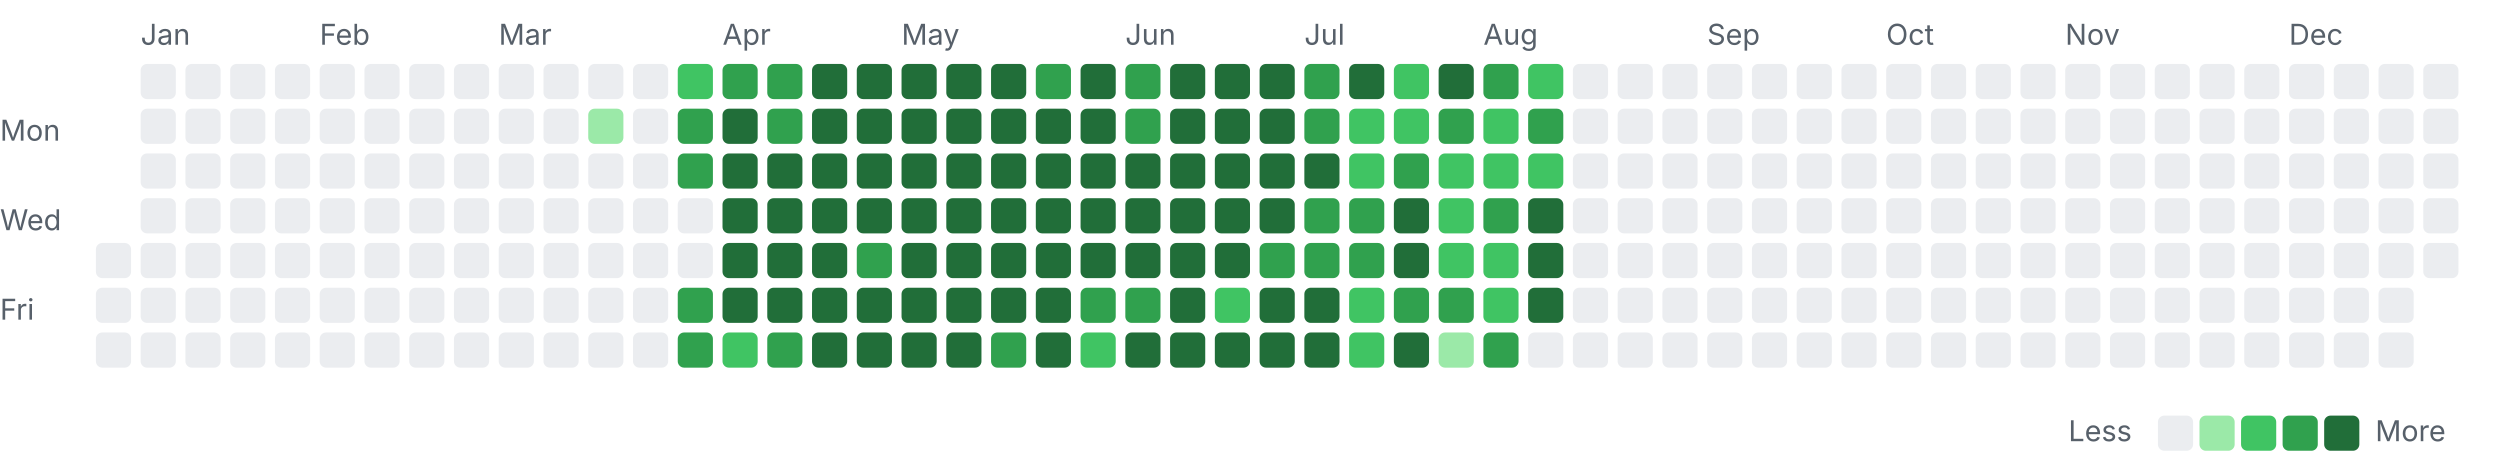
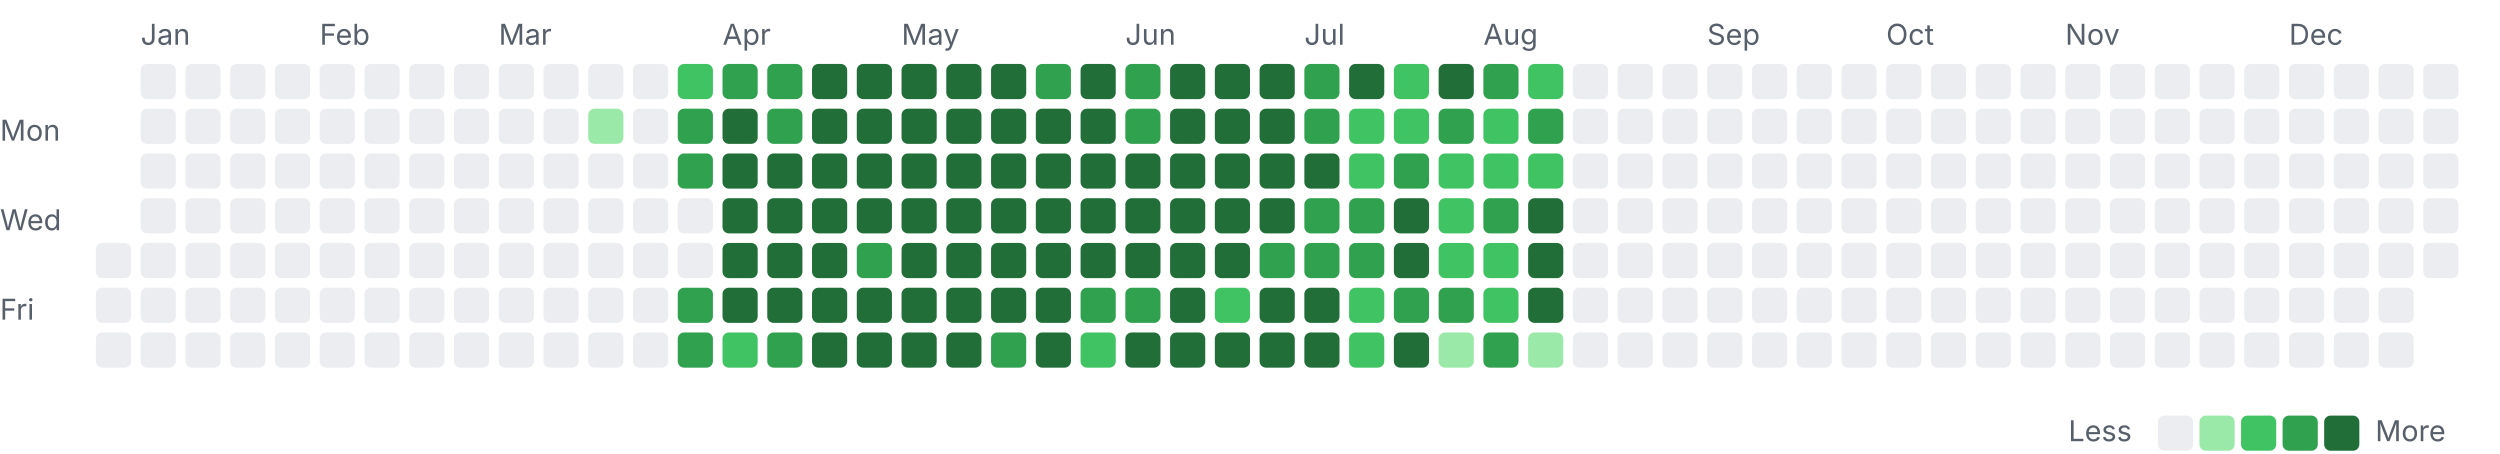
<svg xmlns="http://www.w3.org/2000/svg" width="782" height="142" viewBox="0 0 782 142">
  <style>.l0{fill:#ebedf0}.l1{fill:#9be9a8}.l2{fill:#40c463}.l3{fill:#30a14e}.l4{fill:#216e39} .lbl{fill:#57606a;font:9px -apple-system,Segoe UI,sans-serif}@media(prefers-color-scheme:dark){.l0{fill:#161b22}.l1{fill:#0e4429}.l2{fill:#006d32}.l3{fill:#26a641}.l4{fill:#39d353} .lbl{fill:#8b949e}}</style>
  <text class="lbl" x="44" y="14">Jan</text>
  <text class="lbl" x="100" y="14">Feb</text>
  <text class="lbl" x="156" y="14">Mar</text>
  <text class="lbl" x="226" y="14">Apr</text>
  <text class="lbl" x="282" y="14">May</text>
  <text class="lbl" x="352" y="14">Jun</text>
  <text class="lbl" x="408" y="14">Jul</text>
  <text class="lbl" x="464" y="14">Aug</text>
  <text class="lbl" x="534" y="14">Sep</text>
  <text class="lbl" x="590" y="14">Oct</text>
  <text class="lbl" x="646" y="14">Nov</text>
  <text class="lbl" x="716" y="14">Dec</text>
  <text class="lbl" x="0" y="44">Mon</text>
  <text class="lbl" x="0" y="72">Wed</text>
  <text class="lbl" x="0" y="100">Fri</text>
  <rect class="l0" x="30" y="76" width="11" height="11" rx="2" />
  <rect class="l0" x="30" y="90" width="11" height="11" rx="2" />
  <rect class="l0" x="30" y="104" width="11" height="11" rx="2" />
  <rect class="l0" x="44" y="20" width="11" height="11" rx="2" />
  <rect class="l0" x="44" y="34" width="11" height="11" rx="2" />
  <rect class="l0" x="44" y="48" width="11" height="11" rx="2" />
  <rect class="l0" x="44" y="62" width="11" height="11" rx="2" />
  <rect class="l0" x="44" y="76" width="11" height="11" rx="2" />
  <rect class="l0" x="44" y="90" width="11" height="11" rx="2" />
  <rect class="l0" x="44" y="104" width="11" height="11" rx="2" />
  <rect class="l0" x="58" y="20" width="11" height="11" rx="2" />
  <rect class="l0" x="58" y="34" width="11" height="11" rx="2" />
  <rect class="l0" x="58" y="48" width="11" height="11" rx="2" />
  <rect class="l0" x="58" y="62" width="11" height="11" rx="2" />
  <rect class="l0" x="58" y="76" width="11" height="11" rx="2" />
  <rect class="l0" x="58" y="90" width="11" height="11" rx="2" />
  <rect class="l0" x="58" y="104" width="11" height="11" rx="2" />
  <rect class="l0" x="72" y="20" width="11" height="11" rx="2" />
  <rect class="l0" x="72" y="34" width="11" height="11" rx="2" />
  <rect class="l0" x="72" y="48" width="11" height="11" rx="2" />
  <rect class="l0" x="72" y="62" width="11" height="11" rx="2" />
  <rect class="l0" x="72" y="76" width="11" height="11" rx="2" />
  <rect class="l0" x="72" y="90" width="11" height="11" rx="2" />
  <rect class="l0" x="72" y="104" width="11" height="11" rx="2" />
  <rect class="l0" x="86" y="20" width="11" height="11" rx="2" />
  <rect class="l0" x="86" y="34" width="11" height="11" rx="2" />
  <rect class="l0" x="86" y="48" width="11" height="11" rx="2" />
  <rect class="l0" x="86" y="62" width="11" height="11" rx="2" />
  <rect class="l0" x="86" y="76" width="11" height="11" rx="2" />
  <rect class="l0" x="86" y="90" width="11" height="11" rx="2" />
  <rect class="l0" x="86" y="104" width="11" height="11" rx="2" />
  <rect class="l0" x="100" y="20" width="11" height="11" rx="2" />
  <rect class="l0" x="100" y="34" width="11" height="11" rx="2" />
  <rect class="l0" x="100" y="48" width="11" height="11" rx="2" />
  <rect class="l0" x="100" y="62" width="11" height="11" rx="2" />
  <rect class="l0" x="100" y="76" width="11" height="11" rx="2" />
  <rect class="l0" x="100" y="90" width="11" height="11" rx="2" />
  <rect class="l0" x="100" y="104" width="11" height="11" rx="2" />
  <rect class="l0" x="114" y="20" width="11" height="11" rx="2" />
  <rect class="l0" x="114" y="34" width="11" height="11" rx="2" />
  <rect class="l0" x="114" y="48" width="11" height="11" rx="2" />
  <rect class="l0" x="114" y="62" width="11" height="11" rx="2" />
  <rect class="l0" x="114" y="76" width="11" height="11" rx="2" />
  <rect class="l0" x="114" y="90" width="11" height="11" rx="2" />
  <rect class="l0" x="114" y="104" width="11" height="11" rx="2" />
  <rect class="l0" x="128" y="20" width="11" height="11" rx="2" />
  <rect class="l0" x="128" y="34" width="11" height="11" rx="2" />
  <rect class="l0" x="128" y="48" width="11" height="11" rx="2" />
  <rect class="l0" x="128" y="62" width="11" height="11" rx="2" />
  <rect class="l0" x="128" y="76" width="11" height="11" rx="2" />
  <rect class="l0" x="128" y="90" width="11" height="11" rx="2" />
  <rect class="l0" x="128" y="104" width="11" height="11" rx="2" />
  <rect class="l0" x="142" y="20" width="11" height="11" rx="2" />
  <rect class="l0" x="142" y="34" width="11" height="11" rx="2" />
  <rect class="l0" x="142" y="48" width="11" height="11" rx="2" />
  <rect class="l0" x="142" y="62" width="11" height="11" rx="2" />
  <rect class="l0" x="142" y="76" width="11" height="11" rx="2" />
  <rect class="l0" x="142" y="90" width="11" height="11" rx="2" />
  <rect class="l0" x="142" y="104" width="11" height="11" rx="2" />
  <rect class="l0" x="156" y="20" width="11" height="11" rx="2" />
  <rect class="l0" x="156" y="34" width="11" height="11" rx="2" />
  <rect class="l0" x="156" y="48" width="11" height="11" rx="2" />
  <rect class="l0" x="156" y="62" width="11" height="11" rx="2" />
  <rect class="l0" x="156" y="76" width="11" height="11" rx="2" />
  <rect class="l0" x="156" y="90" width="11" height="11" rx="2" />
  <rect class="l0" x="156" y="104" width="11" height="11" rx="2" />
  <rect class="l0" x="170" y="20" width="11" height="11" rx="2" />
  <rect class="l0" x="170" y="34" width="11" height="11" rx="2" />
  <rect class="l0" x="170" y="48" width="11" height="11" rx="2" />
  <rect class="l0" x="170" y="62" width="11" height="11" rx="2" />
  <rect class="l0" x="170" y="76" width="11" height="11" rx="2" />
  <rect class="l0" x="170" y="90" width="11" height="11" rx="2" />
  <rect class="l0" x="170" y="104" width="11" height="11" rx="2" />
  <rect class="l0" x="184" y="20" width="11" height="11" rx="2" />
  <rect class="l1" x="184" y="34" width="11" height="11" rx="2" />
  <rect class="l0" x="184" y="48" width="11" height="11" rx="2" />
  <rect class="l0" x="184" y="62" width="11" height="11" rx="2" />
  <rect class="l0" x="184" y="76" width="11" height="11" rx="2" />
  <rect class="l0" x="184" y="90" width="11" height="11" rx="2" />
  <rect class="l0" x="184" y="104" width="11" height="11" rx="2" />
  <rect class="l0" x="198" y="20" width="11" height="11" rx="2" />
  <rect class="l0" x="198" y="34" width="11" height="11" rx="2" />
  <rect class="l0" x="198" y="48" width="11" height="11" rx="2" />
  <rect class="l0" x="198" y="62" width="11" height="11" rx="2" />
  <rect class="l0" x="198" y="76" width="11" height="11" rx="2" />
  <rect class="l0" x="198" y="90" width="11" height="11" rx="2" />
  <rect class="l0" x="198" y="104" width="11" height="11" rx="2" />
  <rect class="l2" x="212" y="20" width="11" height="11" rx="2" />
  <rect class="l3" x="212" y="34" width="11" height="11" rx="2" />
  <rect class="l3" x="212" y="48" width="11" height="11" rx="2" />
  <rect class="l0" x="212" y="62" width="11" height="11" rx="2" />
  <rect class="l0" x="212" y="76" width="11" height="11" rx="2" />
  <rect class="l3" x="212" y="90" width="11" height="11" rx="2" />
  <rect class="l3" x="212" y="104" width="11" height="11" rx="2" />
  <rect class="l3" x="226" y="20" width="11" height="11" rx="2" />
  <rect class="l4" x="226" y="34" width="11" height="11" rx="2" />
  <rect class="l4" x="226" y="48" width="11" height="11" rx="2" />
  <rect class="l4" x="226" y="62" width="11" height="11" rx="2" />
  <rect class="l4" x="226" y="76" width="11" height="11" rx="2" />
  <rect class="l4" x="226" y="90" width="11" height="11" rx="2" />
  <rect class="l2" x="226" y="104" width="11" height="11" rx="2" />
  <rect class="l3" x="240" y="20" width="11" height="11" rx="2" />
  <rect class="l3" x="240" y="34" width="11" height="11" rx="2" />
  <rect class="l4" x="240" y="48" width="11" height="11" rx="2" />
  <rect class="l4" x="240" y="62" width="11" height="11" rx="2" />
  <rect class="l4" x="240" y="76" width="11" height="11" rx="2" />
  <rect class="l4" x="240" y="90" width="11" height="11" rx="2" />
  <rect class="l3" x="240" y="104" width="11" height="11" rx="2" />
  <rect class="l4" x="254" y="20" width="11" height="11" rx="2" />
  <rect class="l4" x="254" y="34" width="11" height="11" rx="2" />
  <rect class="l4" x="254" y="48" width="11" height="11" rx="2" />
  <rect class="l4" x="254" y="62" width="11" height="11" rx="2" />
  <rect class="l4" x="254" y="76" width="11" height="11" rx="2" />
  <rect class="l4" x="254" y="90" width="11" height="11" rx="2" />
  <rect class="l4" x="254" y="104" width="11" height="11" rx="2" />
  <rect class="l4" x="268" y="20" width="11" height="11" rx="2" />
  <rect class="l4" x="268" y="34" width="11" height="11" rx="2" />
  <rect class="l4" x="268" y="48" width="11" height="11" rx="2" />
  <rect class="l4" x="268" y="62" width="11" height="11" rx="2" />
  <rect class="l3" x="268" y="76" width="11" height="11" rx="2" />
  <rect class="l4" x="268" y="90" width="11" height="11" rx="2" />
  <rect class="l4" x="268" y="104" width="11" height="11" rx="2" />
  <rect class="l4" x="282" y="20" width="11" height="11" rx="2" />
  <rect class="l4" x="282" y="34" width="11" height="11" rx="2" />
  <rect class="l4" x="282" y="48" width="11" height="11" rx="2" />
  <rect class="l4" x="282" y="62" width="11" height="11" rx="2" />
  <rect class="l4" x="282" y="76" width="11" height="11" rx="2" />
  <rect class="l4" x="282" y="90" width="11" height="11" rx="2" />
  <rect class="l4" x="282" y="104" width="11" height="11" rx="2" />
  <rect class="l4" x="296" y="20" width="11" height="11" rx="2" />
  <rect class="l4" x="296" y="34" width="11" height="11" rx="2" />
  <rect class="l4" x="296" y="48" width="11" height="11" rx="2" />
  <rect class="l4" x="296" y="62" width="11" height="11" rx="2" />
  <rect class="l4" x="296" y="76" width="11" height="11" rx="2" />
  <rect class="l4" x="296" y="90" width="11" height="11" rx="2" />
  <rect class="l4" x="296" y="104" width="11" height="11" rx="2" />
  <rect class="l4" x="310" y="20" width="11" height="11" rx="2" />
  <rect class="l4" x="310" y="34" width="11" height="11" rx="2" />
  <rect class="l4" x="310" y="48" width="11" height="11" rx="2" />
  <rect class="l4" x="310" y="62" width="11" height="11" rx="2" />
  <rect class="l4" x="310" y="76" width="11" height="11" rx="2" />
  <rect class="l4" x="310" y="90" width="11" height="11" rx="2" />
  <rect class="l3" x="310" y="104" width="11" height="11" rx="2" />
  <rect class="l3" x="324" y="20" width="11" height="11" rx="2" />
  <rect class="l4" x="324" y="34" width="11" height="11" rx="2" />
  <rect class="l4" x="324" y="48" width="11" height="11" rx="2" />
  <rect class="l4" x="324" y="62" width="11" height="11" rx="2" />
  <rect class="l4" x="324" y="76" width="11" height="11" rx="2" />
  <rect class="l4" x="324" y="90" width="11" height="11" rx="2" />
  <rect class="l4" x="324" y="104" width="11" height="11" rx="2" />
  <rect class="l4" x="338" y="20" width="11" height="11" rx="2" />
  <rect class="l4" x="338" y="34" width="11" height="11" rx="2" />
  <rect class="l4" x="338" y="48" width="11" height="11" rx="2" />
  <rect class="l4" x="338" y="62" width="11" height="11" rx="2" />
  <rect class="l4" x="338" y="76" width="11" height="11" rx="2" />
  <rect class="l3" x="338" y="90" width="11" height="11" rx="2" />
  <rect class="l2" x="338" y="104" width="11" height="11" rx="2" />
  <rect class="l3" x="352" y="20" width="11" height="11" rx="2" />
  <rect class="l3" x="352" y="34" width="11" height="11" rx="2" />
  <rect class="l4" x="352" y="48" width="11" height="11" rx="2" />
  <rect class="l4" x="352" y="62" width="11" height="11" rx="2" />
  <rect class="l4" x="352" y="76" width="11" height="11" rx="2" />
  <rect class="l3" x="352" y="90" width="11" height="11" rx="2" />
  <rect class="l4" x="352" y="104" width="11" height="11" rx="2" />
  <rect class="l4" x="366" y="20" width="11" height="11" rx="2" />
  <rect class="l4" x="366" y="34" width="11" height="11" rx="2" />
  <rect class="l4" x="366" y="48" width="11" height="11" rx="2" />
  <rect class="l4" x="366" y="62" width="11" height="11" rx="2" />
  <rect class="l4" x="366" y="76" width="11" height="11" rx="2" />
  <rect class="l4" x="366" y="90" width="11" height="11" rx="2" />
  <rect class="l4" x="366" y="104" width="11" height="11" rx="2" />
  <rect class="l4" x="380" y="20" width="11" height="11" rx="2" />
  <rect class="l4" x="380" y="34" width="11" height="11" rx="2" />
  <rect class="l4" x="380" y="48" width="11" height="11" rx="2" />
  <rect class="l4" x="380" y="62" width="11" height="11" rx="2" />
  <rect class="l4" x="380" y="76" width="11" height="11" rx="2" />
  <rect class="l2" x="380" y="90" width="11" height="11" rx="2" />
  <rect class="l4" x="380" y="104" width="11" height="11" rx="2" />
  <rect class="l4" x="394" y="20" width="11" height="11" rx="2" />
  <rect class="l4" x="394" y="34" width="11" height="11" rx="2" />
  <rect class="l4" x="394" y="48" width="11" height="11" rx="2" />
  <rect class="l4" x="394" y="62" width="11" height="11" rx="2" />
  <rect class="l3" x="394" y="76" width="11" height="11" rx="2" />
  <rect class="l4" x="394" y="90" width="11" height="11" rx="2" />
  <rect class="l4" x="394" y="104" width="11" height="11" rx="2" />
  <rect class="l3" x="408" y="20" width="11" height="11" rx="2" />
  <rect class="l3" x="408" y="34" width="11" height="11" rx="2" />
  <rect class="l4" x="408" y="48" width="11" height="11" rx="2" />
  <rect class="l3" x="408" y="62" width="11" height="11" rx="2" />
  <rect class="l3" x="408" y="76" width="11" height="11" rx="2" />
  <rect class="l4" x="408" y="90" width="11" height="11" rx="2" />
  <rect class="l4" x="408" y="104" width="11" height="11" rx="2" />
  <rect class="l4" x="422" y="20" width="11" height="11" rx="2" />
  <rect class="l2" x="422" y="34" width="11" height="11" rx="2" />
  <rect class="l2" x="422" y="48" width="11" height="11" rx="2" />
  <rect class="l3" x="422" y="62" width="11" height="11" rx="2" />
  <rect class="l3" x="422" y="76" width="11" height="11" rx="2" />
  <rect class="l2" x="422" y="90" width="11" height="11" rx="2" />
  <rect class="l2" x="422" y="104" width="11" height="11" rx="2" />
  <rect class="l2" x="436" y="20" width="11" height="11" rx="2" />
  <rect class="l2" x="436" y="34" width="11" height="11" rx="2" />
  <rect class="l3" x="436" y="48" width="11" height="11" rx="2" />
  <rect class="l4" x="436" y="62" width="11" height="11" rx="2" />
  <rect class="l4" x="436" y="76" width="11" height="11" rx="2" />
  <rect class="l3" x="436" y="90" width="11" height="11" rx="2" />
  <rect class="l4" x="436" y="104" width="11" height="11" rx="2" />
  <rect class="l4" x="450" y="20" width="11" height="11" rx="2" />
  <rect class="l3" x="450" y="34" width="11" height="11" rx="2" />
  <rect class="l2" x="450" y="48" width="11" height="11" rx="2" />
  <rect class="l2" x="450" y="62" width="11" height="11" rx="2" />
  <rect class="l2" x="450" y="76" width="11" height="11" rx="2" />
  <rect class="l3" x="450" y="90" width="11" height="11" rx="2" />
  <rect class="l1" x="450" y="104" width="11" height="11" rx="2" />
  <rect class="l3" x="464" y="20" width="11" height="11" rx="2" />
  <rect class="l2" x="464" y="34" width="11" height="11" rx="2" />
  <rect class="l2" x="464" y="48" width="11" height="11" rx="2" />
  <rect class="l3" x="464" y="62" width="11" height="11" rx="2" />
  <rect class="l2" x="464" y="76" width="11" height="11" rx="2" />
  <rect class="l2" x="464" y="90" width="11" height="11" rx="2" />
  <rect class="l3" x="464" y="104" width="11" height="11" rx="2" />
  <rect class="l2" x="478" y="20" width="11" height="11" rx="2" />
  <rect class="l3" x="478" y="34" width="11" height="11" rx="2" />
  <rect class="l2" x="478" y="48" width="11" height="11" rx="2" />
  <rect class="l4" x="478" y="62" width="11" height="11" rx="2" />
  <rect class="l4" x="478" y="76" width="11" height="11" rx="2" />
  <rect class="l4" x="478" y="90" width="11" height="11" rx="2" />
-   <rect class="l0" x="478" y="104" width="11" height="11" rx="2" />
+   <rect class="l1" x="478" y="104" width="11" height="11" rx="2" />
  <rect class="l0" x="492" y="20" width="11" height="11" rx="2" />
  <rect class="l0" x="492" y="34" width="11" height="11" rx="2" />
  <rect class="l0" x="492" y="48" width="11" height="11" rx="2" />
  <rect class="l0" x="492" y="62" width="11" height="11" rx="2" />
  <rect class="l0" x="492" y="76" width="11" height="11" rx="2" />
  <rect class="l0" x="492" y="90" width="11" height="11" rx="2" />
  <rect class="l0" x="492" y="104" width="11" height="11" rx="2" />
  <rect class="l0" x="506" y="20" width="11" height="11" rx="2" />
  <rect class="l0" x="506" y="34" width="11" height="11" rx="2" />
  <rect class="l0" x="506" y="48" width="11" height="11" rx="2" />
  <rect class="l0" x="506" y="62" width="11" height="11" rx="2" />
  <rect class="l0" x="506" y="76" width="11" height="11" rx="2" />
  <rect class="l0" x="506" y="90" width="11" height="11" rx="2" />
  <rect class="l0" x="506" y="104" width="11" height="11" rx="2" />
  <rect class="l0" x="520" y="20" width="11" height="11" rx="2" />
  <rect class="l0" x="520" y="34" width="11" height="11" rx="2" />
  <rect class="l0" x="520" y="48" width="11" height="11" rx="2" />
  <rect class="l0" x="520" y="62" width="11" height="11" rx="2" />
  <rect class="l0" x="520" y="76" width="11" height="11" rx="2" />
  <rect class="l0" x="520" y="90" width="11" height="11" rx="2" />
  <rect class="l0" x="520" y="104" width="11" height="11" rx="2" />
  <rect class="l0" x="534" y="20" width="11" height="11" rx="2" />
  <rect class="l0" x="534" y="34" width="11" height="11" rx="2" />
  <rect class="l0" x="534" y="48" width="11" height="11" rx="2" />
  <rect class="l0" x="534" y="62" width="11" height="11" rx="2" />
  <rect class="l0" x="534" y="76" width="11" height="11" rx="2" />
  <rect class="l0" x="534" y="90" width="11" height="11" rx="2" />
  <rect class="l0" x="534" y="104" width="11" height="11" rx="2" />
  <rect class="l0" x="548" y="20" width="11" height="11" rx="2" />
  <rect class="l0" x="548" y="34" width="11" height="11" rx="2" />
  <rect class="l0" x="548" y="48" width="11" height="11" rx="2" />
  <rect class="l0" x="548" y="62" width="11" height="11" rx="2" />
  <rect class="l0" x="548" y="76" width="11" height="11" rx="2" />
  <rect class="l0" x="548" y="90" width="11" height="11" rx="2" />
  <rect class="l0" x="548" y="104" width="11" height="11" rx="2" />
  <rect class="l0" x="562" y="20" width="11" height="11" rx="2" />
  <rect class="l0" x="562" y="34" width="11" height="11" rx="2" />
  <rect class="l0" x="562" y="48" width="11" height="11" rx="2" />
  <rect class="l0" x="562" y="62" width="11" height="11" rx="2" />
  <rect class="l0" x="562" y="76" width="11" height="11" rx="2" />
  <rect class="l0" x="562" y="90" width="11" height="11" rx="2" />
  <rect class="l0" x="562" y="104" width="11" height="11" rx="2" />
  <rect class="l0" x="576" y="20" width="11" height="11" rx="2" />
  <rect class="l0" x="576" y="34" width="11" height="11" rx="2" />
  <rect class="l0" x="576" y="48" width="11" height="11" rx="2" />
  <rect class="l0" x="576" y="62" width="11" height="11" rx="2" />
  <rect class="l0" x="576" y="76" width="11" height="11" rx="2" />
  <rect class="l0" x="576" y="90" width="11" height="11" rx="2" />
  <rect class="l0" x="576" y="104" width="11" height="11" rx="2" />
  <rect class="l0" x="590" y="20" width="11" height="11" rx="2" />
  <rect class="l0" x="590" y="34" width="11" height="11" rx="2" />
  <rect class="l0" x="590" y="48" width="11" height="11" rx="2" />
  <rect class="l0" x="590" y="62" width="11" height="11" rx="2" />
  <rect class="l0" x="590" y="76" width="11" height="11" rx="2" />
  <rect class="l0" x="590" y="90" width="11" height="11" rx="2" />
  <rect class="l0" x="590" y="104" width="11" height="11" rx="2" />
  <rect class="l0" x="604" y="20" width="11" height="11" rx="2" />
  <rect class="l0" x="604" y="34" width="11" height="11" rx="2" />
  <rect class="l0" x="604" y="48" width="11" height="11" rx="2" />
  <rect class="l0" x="604" y="62" width="11" height="11" rx="2" />
  <rect class="l0" x="604" y="76" width="11" height="11" rx="2" />
  <rect class="l0" x="604" y="90" width="11" height="11" rx="2" />
  <rect class="l0" x="604" y="104" width="11" height="11" rx="2" />
  <rect class="l0" x="618" y="20" width="11" height="11" rx="2" />
  <rect class="l0" x="618" y="34" width="11" height="11" rx="2" />
  <rect class="l0" x="618" y="48" width="11" height="11" rx="2" />
  <rect class="l0" x="618" y="62" width="11" height="11" rx="2" />
  <rect class="l0" x="618" y="76" width="11" height="11" rx="2" />
  <rect class="l0" x="618" y="90" width="11" height="11" rx="2" />
  <rect class="l0" x="618" y="104" width="11" height="11" rx="2" />
  <rect class="l0" x="632" y="20" width="11" height="11" rx="2" />
  <rect class="l0" x="632" y="34" width="11" height="11" rx="2" />
  <rect class="l0" x="632" y="48" width="11" height="11" rx="2" />
  <rect class="l0" x="632" y="62" width="11" height="11" rx="2" />
  <rect class="l0" x="632" y="76" width="11" height="11" rx="2" />
  <rect class="l0" x="632" y="90" width="11" height="11" rx="2" />
  <rect class="l0" x="632" y="104" width="11" height="11" rx="2" />
  <rect class="l0" x="646" y="20" width="11" height="11" rx="2" />
  <rect class="l0" x="646" y="34" width="11" height="11" rx="2" />
  <rect class="l0" x="646" y="48" width="11" height="11" rx="2" />
  <rect class="l0" x="646" y="62" width="11" height="11" rx="2" />
  <rect class="l0" x="646" y="76" width="11" height="11" rx="2" />
  <rect class="l0" x="646" y="90" width="11" height="11" rx="2" />
  <rect class="l0" x="646" y="104" width="11" height="11" rx="2" />
  <rect class="l0" x="660" y="20" width="11" height="11" rx="2" />
  <rect class="l0" x="660" y="34" width="11" height="11" rx="2" />
  <rect class="l0" x="660" y="48" width="11" height="11" rx="2" />
  <rect class="l0" x="660" y="62" width="11" height="11" rx="2" />
  <rect class="l0" x="660" y="76" width="11" height="11" rx="2" />
  <rect class="l0" x="660" y="90" width="11" height="11" rx="2" />
  <rect class="l0" x="660" y="104" width="11" height="11" rx="2" />
  <rect class="l0" x="674" y="20" width="11" height="11" rx="2" />
  <rect class="l0" x="674" y="34" width="11" height="11" rx="2" />
  <rect class="l0" x="674" y="48" width="11" height="11" rx="2" />
  <rect class="l0" x="674" y="62" width="11" height="11" rx="2" />
  <rect class="l0" x="674" y="76" width="11" height="11" rx="2" />
  <rect class="l0" x="674" y="90" width="11" height="11" rx="2" />
  <rect class="l0" x="674" y="104" width="11" height="11" rx="2" />
  <rect class="l0" x="688" y="20" width="11" height="11" rx="2" />
  <rect class="l0" x="688" y="34" width="11" height="11" rx="2" />
  <rect class="l0" x="688" y="48" width="11" height="11" rx="2" />
  <rect class="l0" x="688" y="62" width="11" height="11" rx="2" />
  <rect class="l0" x="688" y="76" width="11" height="11" rx="2" />
  <rect class="l0" x="688" y="90" width="11" height="11" rx="2" />
  <rect class="l0" x="688" y="104" width="11" height="11" rx="2" />
  <rect class="l0" x="702" y="20" width="11" height="11" rx="2" />
  <rect class="l0" x="702" y="34" width="11" height="11" rx="2" />
  <rect class="l0" x="702" y="48" width="11" height="11" rx="2" />
  <rect class="l0" x="702" y="62" width="11" height="11" rx="2" />
  <rect class="l0" x="702" y="76" width="11" height="11" rx="2" />
  <rect class="l0" x="702" y="90" width="11" height="11" rx="2" />
  <rect class="l0" x="702" y="104" width="11" height="11" rx="2" />
  <rect class="l0" x="716" y="20" width="11" height="11" rx="2" />
  <rect class="l0" x="716" y="34" width="11" height="11" rx="2" />
  <rect class="l0" x="716" y="48" width="11" height="11" rx="2" />
  <rect class="l0" x="716" y="62" width="11" height="11" rx="2" />
  <rect class="l0" x="716" y="76" width="11" height="11" rx="2" />
  <rect class="l0" x="716" y="90" width="11" height="11" rx="2" />
  <rect class="l0" x="716" y="104" width="11" height="11" rx="2" />
  <rect class="l0" x="730" y="20" width="11" height="11" rx="2" />
  <rect class="l0" x="730" y="34" width="11" height="11" rx="2" />
  <rect class="l0" x="730" y="48" width="11" height="11" rx="2" />
  <rect class="l0" x="730" y="62" width="11" height="11" rx="2" />
  <rect class="l0" x="730" y="76" width="11" height="11" rx="2" />
  <rect class="l0" x="730" y="90" width="11" height="11" rx="2" />
  <rect class="l0" x="730" y="104" width="11" height="11" rx="2" />
  <rect class="l0" x="744" y="20" width="11" height="11" rx="2" />
  <rect class="l0" x="744" y="34" width="11" height="11" rx="2" />
  <rect class="l0" x="744" y="48" width="11" height="11" rx="2" />
  <rect class="l0" x="744" y="62" width="11" height="11" rx="2" />
  <rect class="l0" x="744" y="76" width="11" height="11" rx="2" />
  <rect class="l0" x="744" y="90" width="11" height="11" rx="2" />
  <rect class="l0" x="744" y="104" width="11" height="11" rx="2" />
  <rect class="l0" x="758" y="20" width="11" height="11" rx="2" />
  <rect class="l0" x="758" y="34" width="11" height="11" rx="2" />
  <rect class="l0" x="758" y="48" width="11" height="11" rx="2" />
  <rect class="l0" x="758" y="62" width="11" height="11" rx="2" />
  <rect class="l0" x="758" y="76" width="11" height="11" rx="2" />
  <text class="lbl" x="647" y="138">Less</text>
  <rect class="l0" x="675" y="130" width="11" height="11" rx="2" />
  <rect class="l1" x="688" y="130" width="11" height="11" rx="2" />
  <rect class="l2" x="701" y="130" width="11" height="11" rx="2" />
  <rect class="l3" x="714" y="130" width="11" height="11" rx="2" />
  <rect class="l4" x="727" y="130" width="11" height="11" rx="2" />
  <text class="lbl" x="743" y="138">More</text>
</svg>
